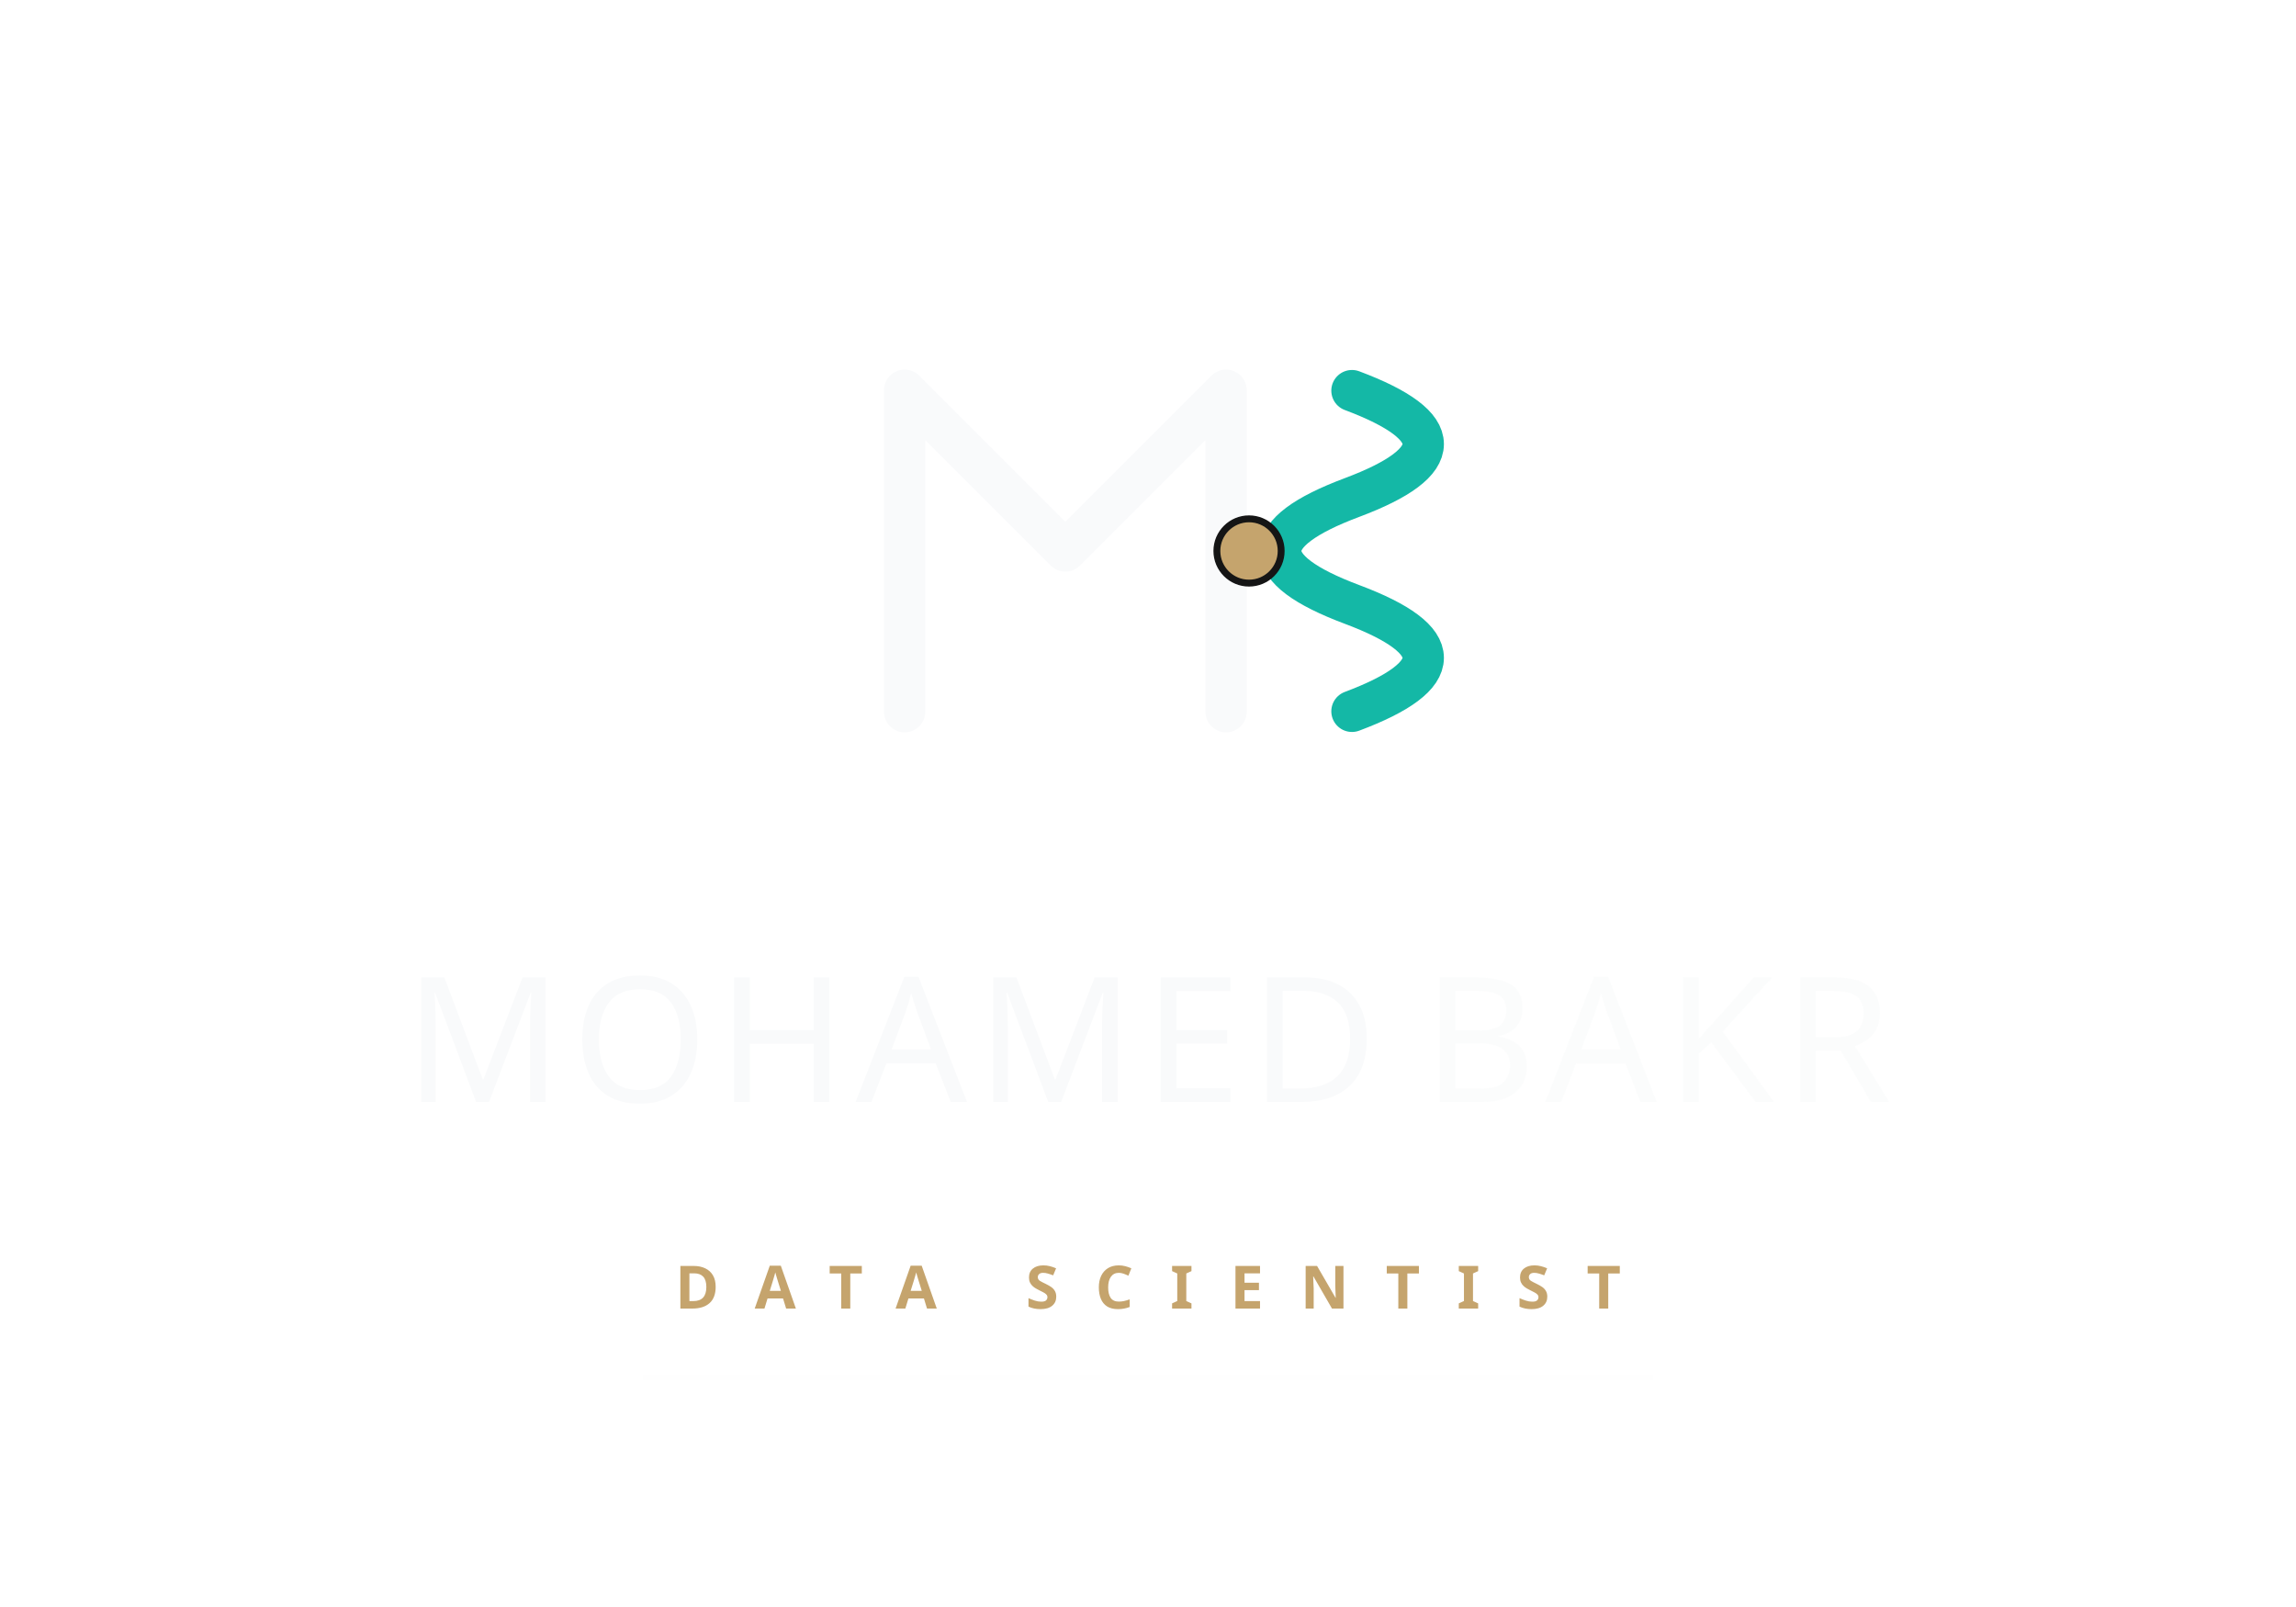
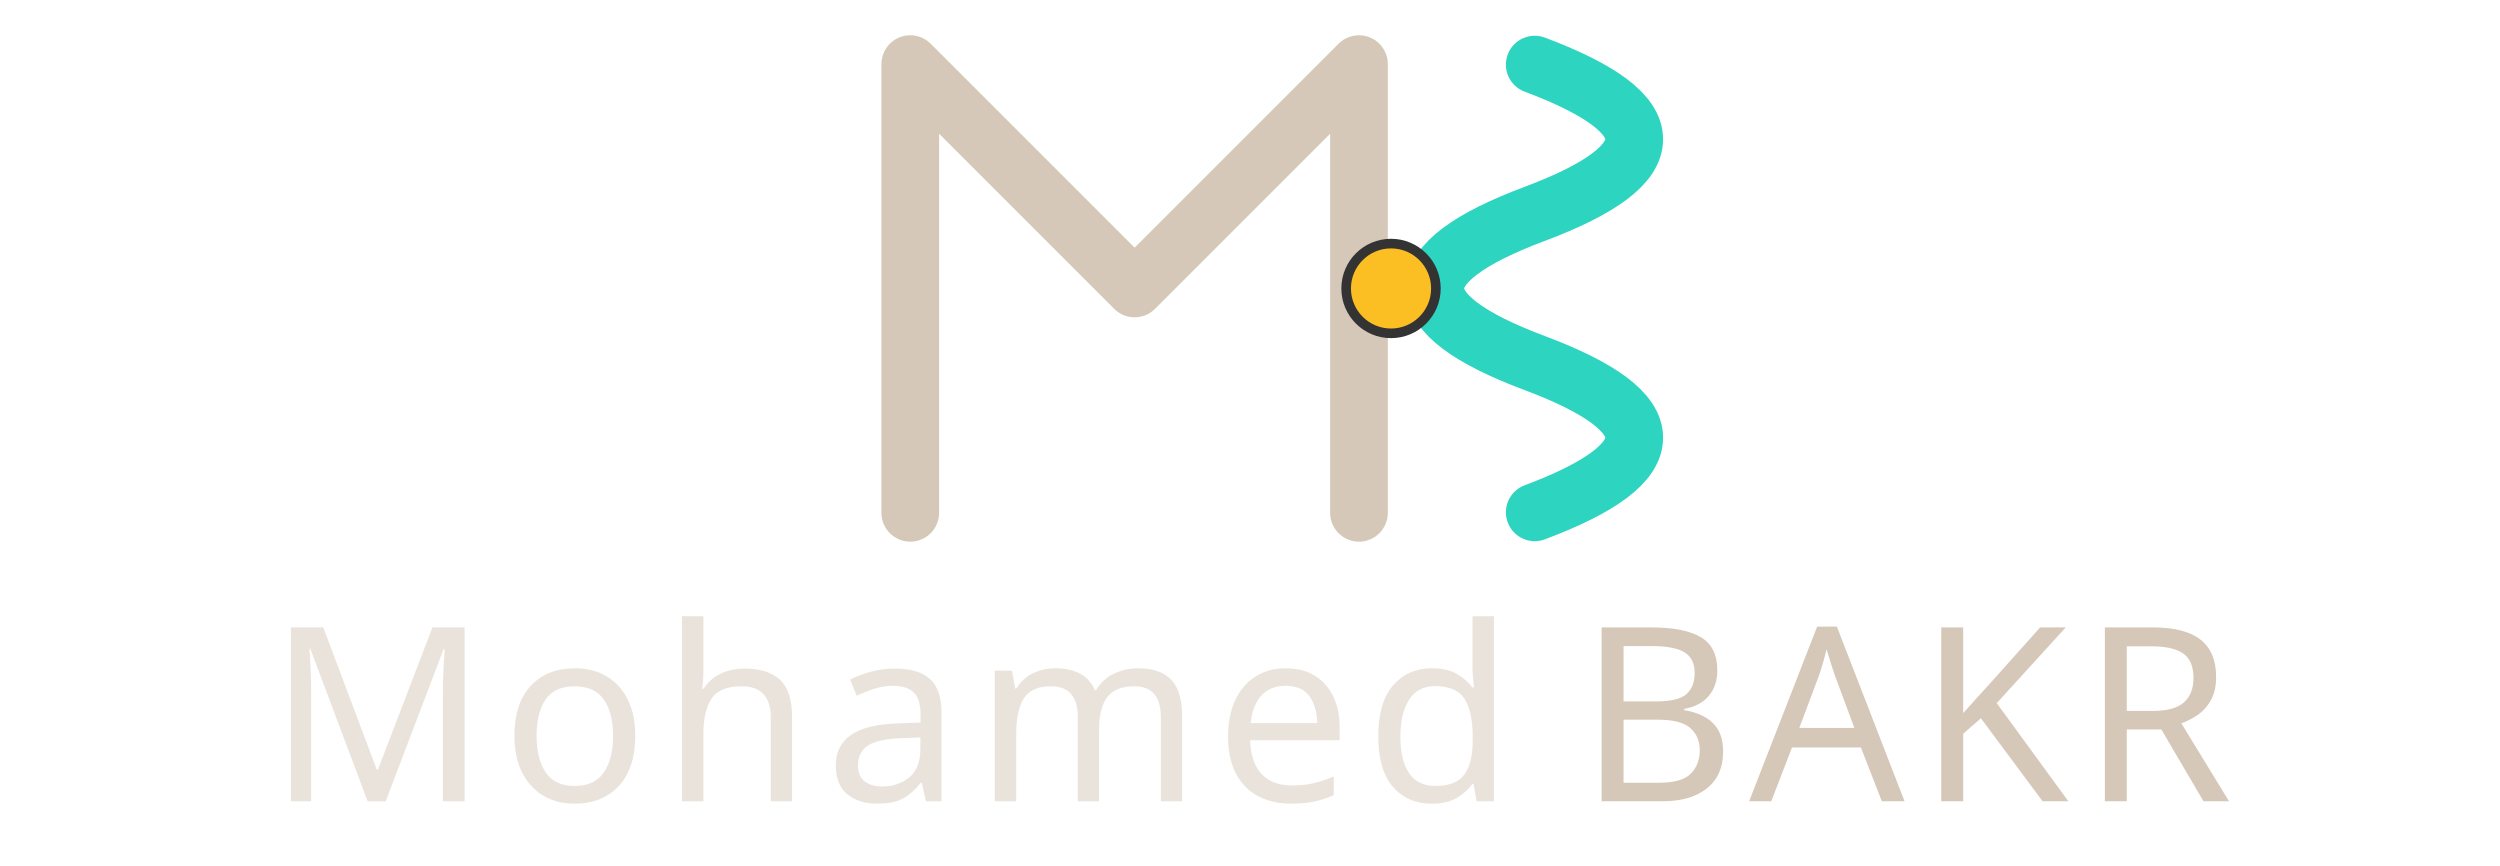
- <svg xmlns="http://www.w3.org/2000/svg" width="500" height="350" viewBox="0 0 500 350">
-   <rect width="500" height="350" fill="none" rx="15" />
+ <svg xmlns="http://www.w3.org/2000/svg" width="390" height="135" viewBox="55 75 390 135">
  <g transform="translate(270, 120)">
    <g transform="translate(-38, 0) rotate(270)">
-       <path d="M -35 -35 L 35 -35 L 0 0 L 35 35 L -35 35" fill="none" stroke="#F9FAFB" stroke-width="9" stroke-linejoin="round" stroke-linecap="round" />
+       <path d="M -35 -35 L 35 -35 L 0 0 L 35 35 L -35 35" fill="none" stroke="#D6C8B8" stroke-width="9" stroke-linejoin="round" stroke-linecap="round" />
    </g>
    <g transform="translate(38, 0) rotate(90) scale(0.388)">
-       <path d="M -90 35 Q -60 -45 -30 35 Q 0 115 30 35 Q 60 -45 90 35" fill="none" stroke="#14B8A6" stroke-width="23.2" stroke-linecap="round" />
+       <path d="M -90 35 Q -60 -45 -30 35 Q 0 115 30 35 Q 60 -45 90 35" fill="none" stroke="#2DD4BF" stroke-width="23.2" stroke-linecap="round" />
    </g>
-     <circle cx="2" cy="0" r="7" fill="#C5A46D" stroke="#151515" stroke-width="1.5" />
+     <circle cx="2" cy="0" r="7" fill="#FBBF24" stroke="#333333" stroke-width="1.5" />
  </g>
-   <g transform="translate(250, 240)">
+   <g transform="translate(250, 200)">
    <text text-anchor="middle" font-family="Arial Black, sans-serif" font-size="38" letter-spacing="2">
-       <tspan fill="#F9FAFB">MOHAMED</tspan>
-       <tspan fill="#F9FAFB" fill-opacity="0.5">BAKR</tspan>
+       <tspan fill="#D6C8B8" fill-opacity="0.5">Mohamed</tspan>
+       <tspan fill="#D6C8B8">BAKR</tspan>
    </text>
-     <text y="45" text-anchor="middle" font-family="Verdana, sans-serif" font-weight="bold" font-size="13" fill="#C5A46D" letter-spacing="8">DATA SCIENTIST</text>
-     <line x1="-110" y1="60" x2="110" y2="60" stroke="#F9FAFB" stroke-width="1" opacity="0.2" />
  </g>
</svg>
